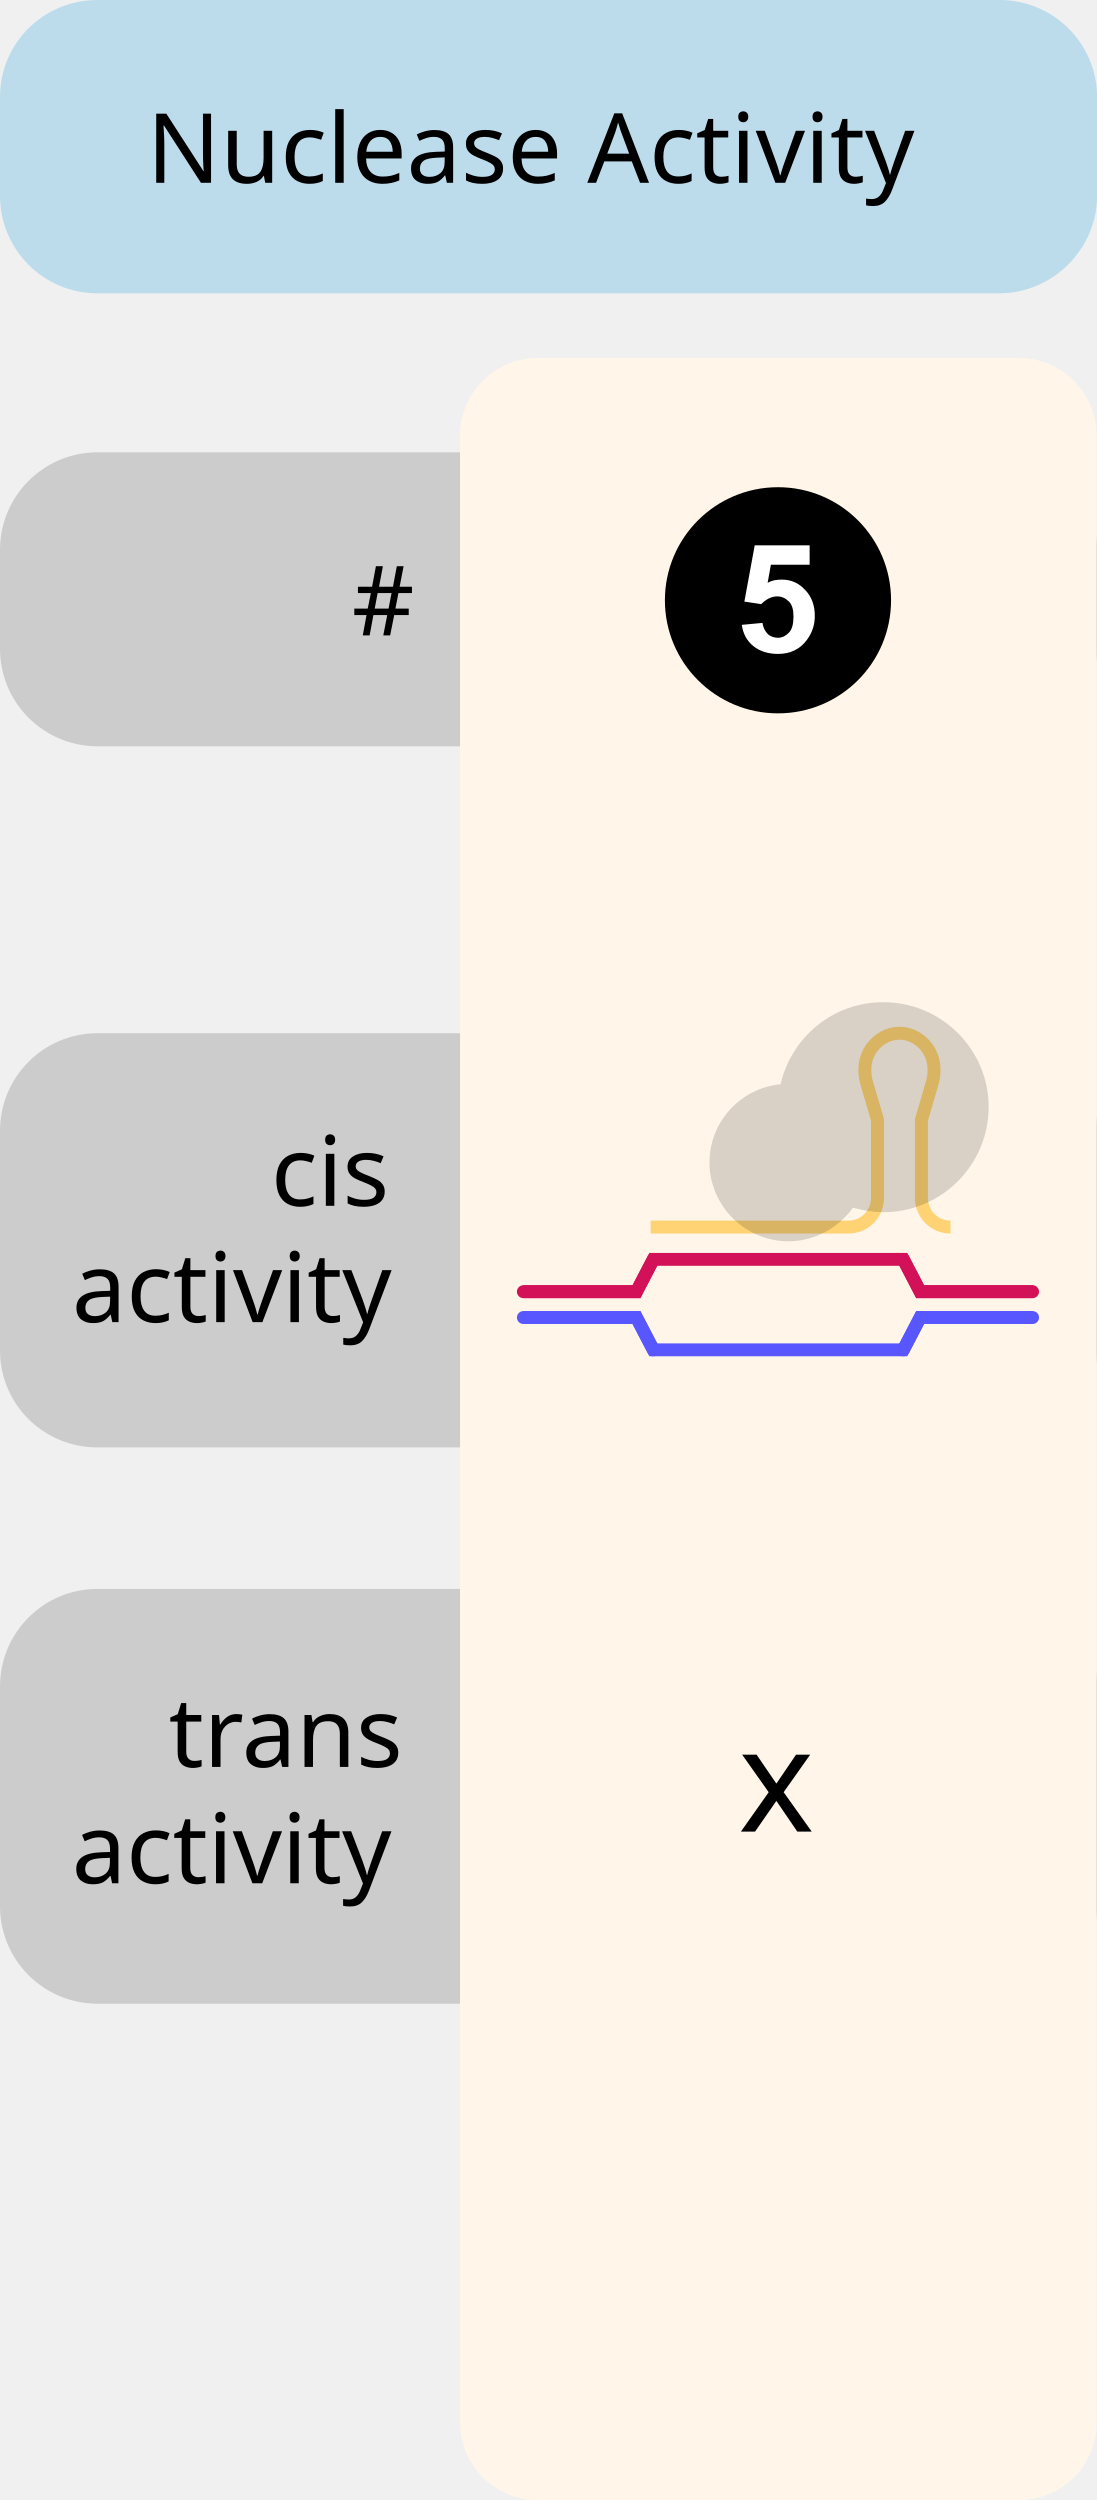
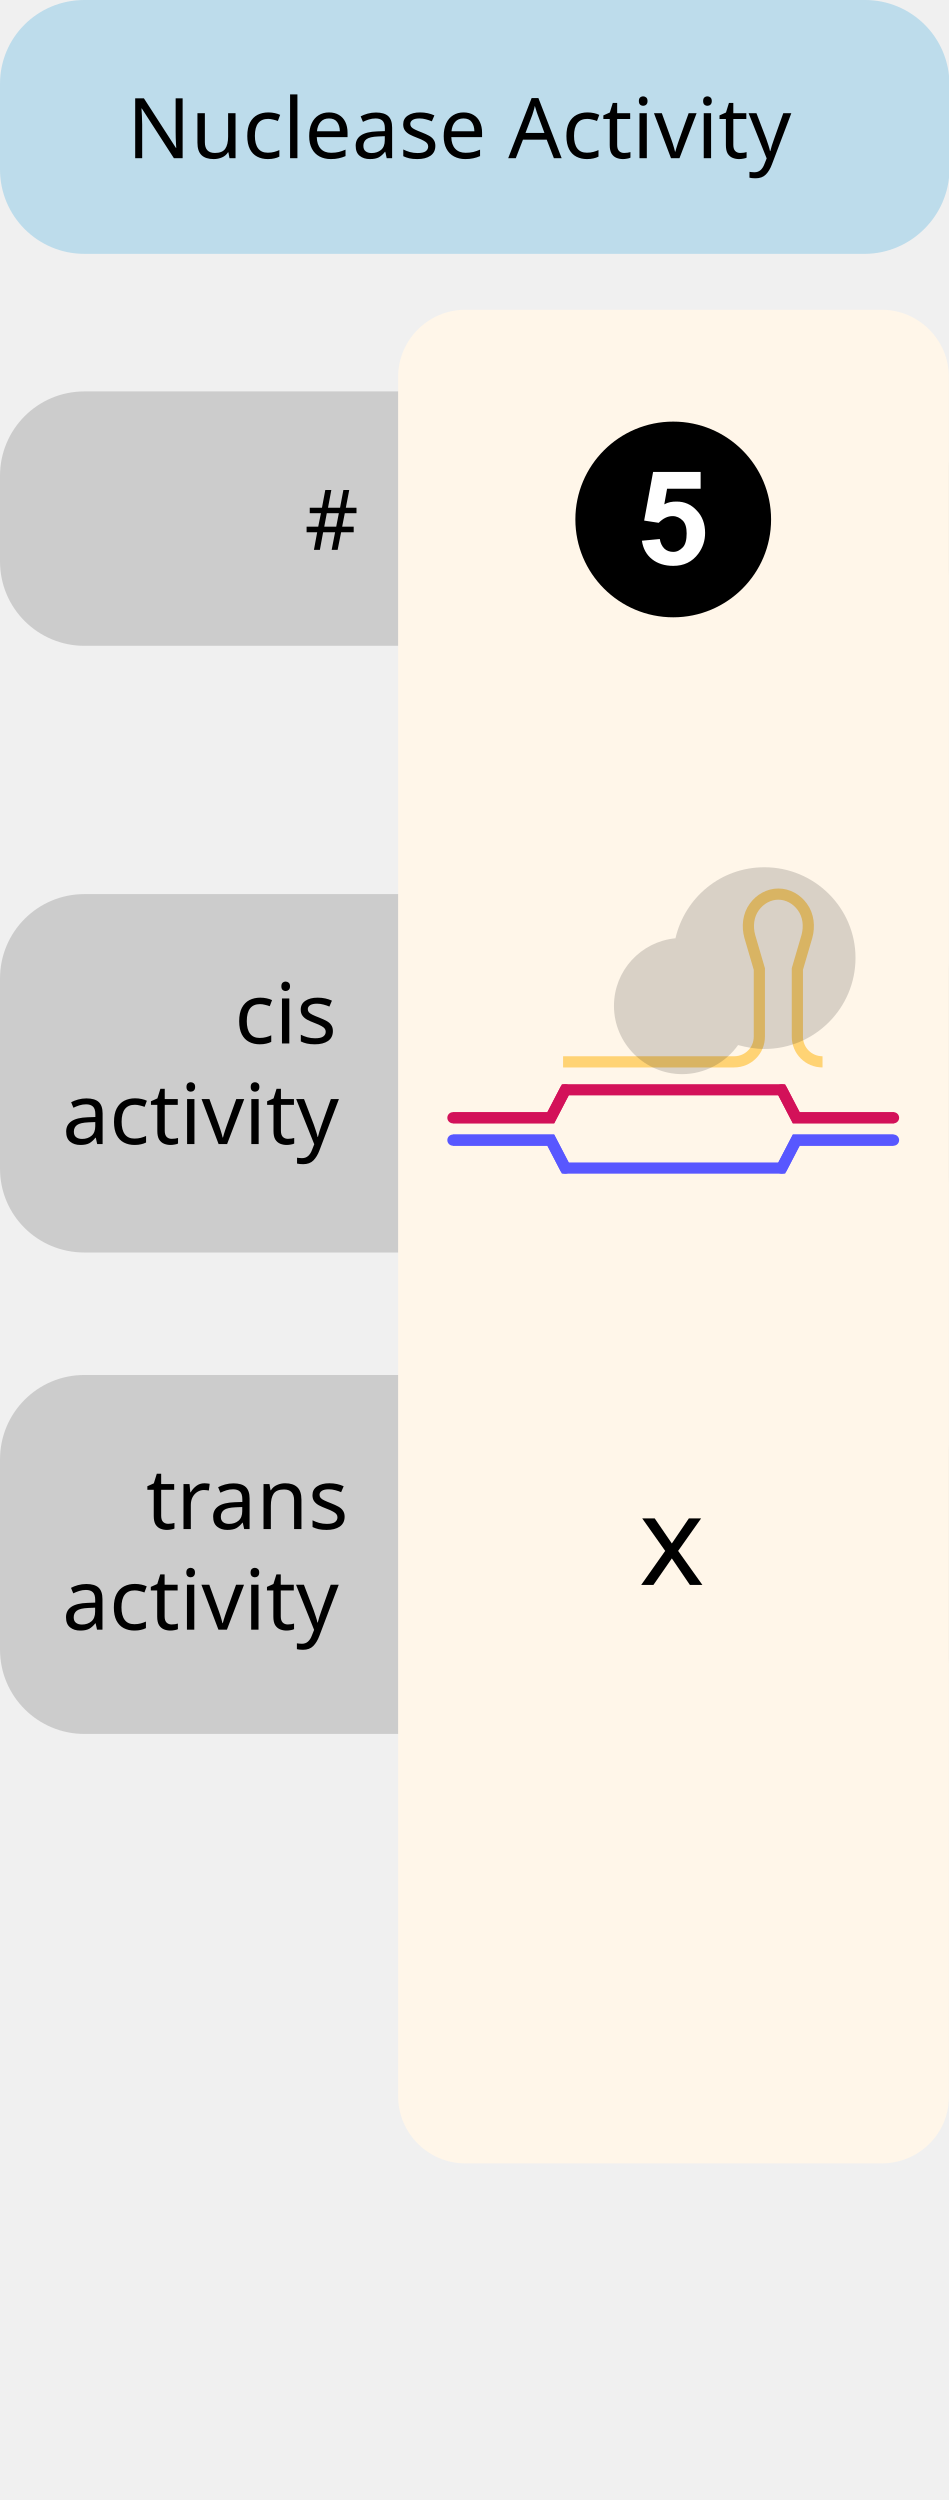
- <svg xmlns="http://www.w3.org/2000/svg" version="1.1" id="Layer_1" x="0px" y="0px" viewBox="0 0 169.7 386.9" style="enable-background:new 0 0 169.7 386.9;" xml:space="preserve">
+ <svg xmlns="http://www.w3.org/2000/svg" version="1.1" id="Layer_1" x="0px" y="0px" viewBox="0 0 169.7 447.1" style="enable-background:new 0 0 169.7 447.1;" xml:space="preserve">
  <style type="text/css">
- 	.st0{fill:#31CAFD;}
- 	.st1{fill:#AAB8F1;}
- 	.st2{fill:#A2B8FF;}
- 	.st3{fill:#00CEDE;}
- 	.st4{fill:#FF0A00;}
- 	.st5{fill:#BEBEBE;}
- 	.st6{fill:#8F7F1D;}
- 	.st7{fill:#A17800;}
- 	.st8{fill:#FE1600;}
- 	.st9{fill:#C0BCBC;}
- 	.st10{fill:#CFB7BE;}
- 	.st11{fill:#BFBBC9;}
- 	.st12{fill:url(#);}
- 	.st13{fill:#5857FF;}
- 	.st14{fill:#D31159;}
- 	.st15{fill:#FFAF00;}
- 	.st16{fill:#A09C9A;}
- 	.st17{fill:#006CDE;}
- 	.st18{fill:#6A6B7A;}
- 	.st19{fill:#D6BD0F;}
- 	.st20{fill:#A699AB;}
- 	.st21{fill:#0072BF;}
- 	.st22{fill:#80674E;}
- 	.st23{fill:#F2B300;}
- 	.st24{fill:#4DAAB8;}
- 	.st25{fill:#007B83;}
- 	.st26{fill:#D02A2A;}
- 	.st27{fill:#FFA5AF;}
- 	.st28{fill:#FFF7EA;}
- 	.st29{fill:#FFF7EB;}
- 	.st30{fill:#FFF6F5;}
- 	.st31{fill:#FCFCFC;}
- 	.st32{fill:#8B61FF;}
- 	.st33{fill:#007AFE;}
- 	.st34{fill:#0081DD;}
- 	.st35{fill:#65838D;}
- 	.st36{fill:#00FFB7;}
- 	.st37{fill:#F0DFA8;}
- 	.st38{fill:#FFD8C5;}
- 	.st39{fill:#89F0FF;}
- 	.st40{fill:#FFF6E9;}
- 	.st41{fill:none;stroke:#FFAF00;stroke-width:2.814;stroke-miterlimit:10;}
- 	.st42{opacity:0.15;}
+ 	.st0{fill:#FFF6E9;}
+ 	.st1{fill:#31CAFD;}
+ 	.st2{fill:#AAB8F1;}
+ 	.st3{fill:#A2B8FF;}
+ 	.st4{fill:#00CEDE;}
+ 	.st5{fill:#FF0A00;}
+ 	.st6{fill:#BEBEBE;}
+ 	.st7{fill:#8F7F1D;}
+ 	.st8{fill:#A17800;}
+ 	.st9{fill:#FE1600;}
+ 	.st10{fill:#C0BCBC;}
+ 	.st11{fill:#CFB7BE;}
+ 	.st12{fill:#BFBBC9;}
+ 	.st13{fill:url(#);}
+ 	.st14{fill:#5857FF;}
+ 	.st15{fill:#D31159;}
+ 	.st16{fill:#FFAF00;}
+ 	.st17{fill:#A09C9A;}
+ 	.st18{fill:#006CDE;}
+ 	.st19{fill:#6A6B7A;}
+ 	.st20{fill:#D6BD0F;}
+ 	.st21{fill:#A699AB;}
+ 	.st22{fill:#0072BF;}
+ 	.st23{fill:#80674E;}
+ 	.st24{fill:#F2B300;}
+ 	.st25{fill:#4DAAB8;}
+ 	.st26{fill:#007B83;}
+ 	.st27{fill:#D02A2A;}
+ 	.st28{fill:#FFA5AF;}
+ 	.st29{fill:#FFF7EA;}
+ 	.st30{fill:#FFF7EB;}
+ 	.st31{fill:#FFF6F5;}
+ 	.st32{fill:#FCFCFC;}
+ 	.st33{fill:#8B61FF;}
+ 	.st34{fill:#007AFE;}
+ 	.st35{fill:#0081DD;}
+ 	.st36{fill:#65838D;}
+ 	.st37{fill:#00FFB7;}
+ 	.st38{fill:#F0DFA8;}
+ 	.st39{fill:#FFD8C5;}
+ 	.st40{fill:#89F0FF;}
+ 	.st41{opacity:0.15;}
+ 	.st42{fill:none;stroke:#FFAF00;stroke-width:2.256;stroke-miterlimit:10;}
	.st43{fill:none;stroke:#D31159;stroke-width:2.814;stroke-miterlimit:10;}
	.st44{fill:none;stroke:#5857FF;stroke-width:2.814;stroke-miterlimit:10;}
	.st45{fill:none;stroke:#D31159;stroke-width:2.814;stroke-linecap:round;stroke-miterlimit:10;}
	.st46{fill:none;stroke:#5857FF;stroke-width:2.814;stroke-linecap:round;stroke-miterlimit:10;}
	.st47{fill:none;stroke:#D31159;stroke-width:2.814;stroke-linecap:round;stroke-linejoin:round;stroke-miterlimit:10;}
	.st48{fill:none;stroke:#5857FF;stroke-width:2.814;stroke-linecap:round;stroke-linejoin:round;stroke-miterlimit:10;}
	.st49{stroke:#000000;stroke-width:1.492;stroke-miterlimit:10;}
	.st50{fill:#FFFFFF;}
- 	.st51{fill:#BDDCEB;}
- 	.st52{fill:none;stroke:#FFAF00;stroke-width:2.256;stroke-miterlimit:10;}
- 	.st53{fill:none;stroke:#31CAFD;stroke-width:2.5;stroke-miterlimit:10;}
- 	.st54{fill:none;stroke:#FFAF00;stroke-width:2.5;stroke-miterlimit:10;}
- 	.st55{fill:none;stroke:#FF0A00;stroke-width:2.5;stroke-miterlimit:10;}
- 	.st56{fill:none;stroke:#00FFB7;stroke-width:2.5;stroke-miterlimit:10;}
- 	.st57{fill:none;stroke:#8B61FF;stroke-width:2.5;stroke-miterlimit:10;}
- 	.st58{fill:none;stroke:#BEBEBE;stroke-width:2.5;stroke-miterlimit:10;}
- 	.st59{fill:none;stroke:#FF0A00;stroke-width:4.5;stroke-miterlimit:10;}
- 	.st60{fill:none;stroke:#BEBEBE;stroke-width:4.5;stroke-miterlimit:10;}
- 	.st61{fill:none;stroke:#000000;stroke-width:2.5;stroke-miterlimit:10;}
- 	.st62{fill:#413F40;stroke:#003953;stroke-width:5.431579e-02;stroke-miterlimit:10;}
- 	.st63{fill:none;stroke:#D31159;stroke-width:2;stroke-miterlimit:10;}
- 	.st64{fill:none;stroke:#5857FF;stroke-width:2;stroke-miterlimit:10;}
- 	.st65{fill:none;stroke:#D31159;stroke-width:2;stroke-linecap:round;stroke-miterlimit:10;}
- 	.st66{fill:none;stroke:#5857FF;stroke-width:2;stroke-linecap:round;stroke-miterlimit:10;}
- 	.st67{fill:none;stroke:#D31159;stroke-width:2;stroke-linecap:round;stroke-linejoin:round;stroke-miterlimit:10;}
- 	.st68{fill:none;stroke:#5857FF;stroke-width:2;stroke-linecap:round;stroke-linejoin:round;stroke-miterlimit:10;}
- 	.st69{opacity:0.4;fill:none;stroke:#FFAF00;stroke-width:1.716;stroke-miterlimit:10;}
- 	.st70{opacity:0.5;fill:none;stroke:#FFAF00;stroke-width:2;stroke-miterlimit:10;}
- 	.st71{fill:none;stroke:url(#);stroke-width:2;stroke-miterlimit:10;}
- 	.st72{fill:none;stroke:url(#);stroke-width:2;stroke-linecap:round;stroke-miterlimit:10;}
- 	.st73{fill:none;stroke:url(#);stroke-width:2;stroke-linecap:round;stroke-linejoin:round;stroke-miterlimit:10;}
- 	.st74{opacity:0.25;}
- 	.st75{fill:none;stroke:#003953;stroke-width:2;stroke-miterlimit:10;}
- 	.st76{fill:none;stroke:#003953;stroke-width:2;stroke-linecap:round;stroke-miterlimit:10;}
- 	.st77{font-family:'Arial-BoldMT';}
- 	.st78{font-size:15px;}
- 	.st79{fill:none;stroke:url(#);stroke-width:2.814;stroke-miterlimit:10;}
- 	.st80{fill:none;stroke:url(#);stroke-width:2.814;stroke-linecap:round;stroke-miterlimit:10;}
- 	.st81{fill:none;stroke:url(#);stroke-width:2.814;stroke-linecap:round;stroke-linejoin:round;stroke-miterlimit:10;}
- 	.st82{fill:none;stroke:#000000;stroke-width:3;stroke-miterlimit:10;}
- 	.st83{fill:none;}
+ 	.st51{fill:none;stroke:#31CAFD;stroke-width:2.5;stroke-miterlimit:10;}
+ 	.st52{fill:none;stroke:#FFAF00;stroke-width:2.5;stroke-miterlimit:10;}
+ 	.st53{fill:none;stroke:#FF0A00;stroke-width:2.5;stroke-miterlimit:10;}
+ 	.st54{fill:none;stroke:#00FFB7;stroke-width:2.5;stroke-miterlimit:10;}
+ 	.st55{fill:none;stroke:#8B61FF;stroke-width:2.5;stroke-miterlimit:10;}
+ 	.st56{fill:none;stroke:#BEBEBE;stroke-width:2.5;stroke-miterlimit:10;}
+ 	.st57{fill:none;stroke:#FF0A00;stroke-width:4.5;stroke-miterlimit:10;}
+ 	.st58{fill:none;stroke:#BEBEBE;stroke-width:4.5;stroke-miterlimit:10;}
+ 	.st59{fill:none;stroke:#000000;stroke-width:2.5;stroke-miterlimit:10;}
+ 	.st60{fill:#413F40;stroke:#003953;stroke-width:5.431579e-02;stroke-miterlimit:10;}
+ 	.st61{fill:none;stroke:#D31159;stroke-width:2;stroke-miterlimit:10;}
+ 	.st62{fill:none;stroke:#5857FF;stroke-width:2;stroke-miterlimit:10;}
+ 	.st63{fill:none;stroke:#D31159;stroke-width:2;stroke-linecap:round;stroke-miterlimit:10;}
+ 	.st64{fill:none;stroke:#5857FF;stroke-width:2;stroke-linecap:round;stroke-miterlimit:10;}
+ 	.st65{fill:none;stroke:#D31159;stroke-width:2;stroke-linecap:round;stroke-linejoin:round;stroke-miterlimit:10;}
+ 	.st66{fill:none;stroke:#5857FF;stroke-width:2;stroke-linecap:round;stroke-linejoin:round;stroke-miterlimit:10;}
+ 	.st67{opacity:0.4;fill:none;stroke:#FFAF00;stroke-width:1.716;stroke-miterlimit:10;}
+ 	.st68{fill:#BDDCEB;}
+ 	.st69{opacity:0.5;fill:none;stroke:#FFAF00;stroke-width:2;stroke-miterlimit:10;}
+ 	.st70{fill:none;stroke:url(#);stroke-width:2;stroke-miterlimit:10;}
+ 	.st71{fill:none;stroke:url(#);stroke-width:2;stroke-linecap:round;stroke-miterlimit:10;}
+ 	.st72{fill:none;stroke:url(#);stroke-width:2;stroke-linecap:round;stroke-linejoin:round;stroke-miterlimit:10;}
+ 	.st73{opacity:0.25;}
+ 	.st74{fill:none;stroke:#003953;stroke-width:2;stroke-miterlimit:10;}
+ 	.st75{fill:none;stroke:#003953;stroke-width:2;stroke-linecap:round;stroke-miterlimit:10;}
+ 	.st76{fill:none;stroke:#FFAF00;stroke-width:2.814;stroke-miterlimit:10;}
+ 	.st77{fill:none;stroke:url(#);stroke-width:2.814;stroke-miterlimit:10;}
+ 	.st78{fill:none;stroke:url(#);stroke-width:2.814;stroke-linecap:round;stroke-miterlimit:10;}
+ 	.st79{fill:none;stroke:url(#);stroke-width:2.814;stroke-linecap:round;stroke-linejoin:round;stroke-miterlimit:10;}
+ 	.st80{fill:none;stroke:#000000;stroke-width:3;stroke-miterlimit:10;}
+ 	.st81{fill:none;}
+ 	.st82{font-family:'Arial-BoldMT';}
+ 	.st83{font-size:15px;}
	.st84{font-size:22.216px;}
+ 	.st85{fill:#292D39;}
</style>
-   <g class="st42">
+   <g class="st41">
    <path d="M154.6,115.5H15.1c-8.3,0-15.1-6.7-15.1-15.1l0-15.3c0-8.3,6.7-15.1,15.1-15.1h139.6c8.3,0,15.1,6.7,15.1,15.1v15.3   C169.7,108.8,162.9,115.5,154.6,115.5z" />
  </g>
-   <g class="st42">
+   <g class="st41">
    <path d="M154.6,224H15.1C6.7,224,0,217.3,0,209l0-34c0-8.3,6.7-15.1,15.1-15.1h139.6c8.3,0,15.1,6.7,15.1,15.1v34   C169.7,217.3,162.9,224,154.6,224z" />
  </g>
-   <g class="st42">
+   <g class="st41">
    <path d="M154.6,310.1H15.1c-8.3,0-15.1-6.7-15.1-15.1l0-34c0-8.3,6.7-15.1,15.1-15.1h139.6c8.3,0,15.1,6.7,15.1,15.1v34   C169.7,303.4,162.9,310.1,154.6,310.1z" />
  </g>
  <g>
    <g>
-       <text transform="matrix(1 0 0 1 26.1201 273.4553)">
-         <tspan x="0" y="0" class="st77 st78">trans</tspan>
-         <tspan x="-15" y="18" class="st77 st78">activity</tspan>
+       <text transform="matrix(1 0 0 1 26.12 273.4552)">
+         <tspan x="0" y="0" class="st82 st83">trans</tspan>
+         <tspan x="-15" y="18" class="st82 st83">activity</tspan>
      </text>
    </g>
    <g>
-       <text transform="matrix(1 0 0 1 54.4577 98.3327)" class="st77 st78">#</text>
+       <text transform="matrix(1 0 0 1 54.4576 98.3327)" class="st82 st83">#</text>
    </g>
    <g>
-       <text transform="matrix(1 0 0 1 41.9477 186.6086)">
-         <tspan x="0" y="0" class="st77 st78">cis</tspan>
-         <tspan x="-30.8" y="18" class="st77 st78">activity</tspan>
+       <text transform="matrix(1 0 0 1 41.9476 186.6086)">
+         <tspan x="0" y="0" class="st82 st83">cis</tspan>
+         <tspan x="-30.8" y="18" class="st82 st83">activity</tspan>
      </text>
    </g>
  </g>
-   <path class="st51" d="M154.6,45.4H15.1C6.7,45.4,0,38.6,0,30.3l0-15.3C0,6.7,6.7,0,15.1,0l139.6,0c8.3,0,15.1,6.7,15.1,15.1v15.3  C169.7,38.6,162.9,45.4,154.6,45.4z" />
+   <path class="st68" d="M154.6,45.4H15.1C6.7,45.4,0,38.6,0,30.3l0-15.3C0,6.7,6.7,0,15.1,0l139.6,0c8.3,0,15.1,6.7,15.1,15.1v15.3  C169.7,38.6,162.9,45.4,154.6,45.4z" />
  <g>
-     <text transform="matrix(1 0 0 1 22.7246 28.2938)" class="st77 st78">Nuclease Activity</text>
+     <text transform="matrix(1 0 0 1 22.7245 28.2937)" class="st82 st83">Nuclease Activity</text>
  </g>
  <g>
-     <path class="st40" d="M157.7,386.9H83.2c-6.6,0-12-5.4-12-12V67.4c0-6.6,5.4-12,12-12h74.5c6.6,0,12,5.4,12,12v307.6   C169.7,381.6,164.3,386.9,157.7,386.9z" />
+     <path class="st0" d="M157.7,386.9H83.2c-6.6,0-12-5.4-12-12V67.4c0-6.6,5.4-12,12-12h74.5c6.6,0,12,5.4,12,12v307.6   C169.7,381.6,164.3,386.9,157.7,386.9z" />
    <g>
-       <text transform="matrix(1 0 0 1 114.2602 283.4552)" class="st77 st84">x</text>
+       <text transform="matrix(1 0 0 1 114.2602 283.4552)" class="st82 st84">x</text>
    </g>
    <g>
      <g>
-         <path class="st70" d="M147.1,189.9c-2.5,0-4.5-2-4.5-4.5v-12.1l1.7-5.8c0.5-1.8,0.3-3.8-0.8-5.3c-1-1.4-2.6-2.3-4.3-2.3h0     c-1.7,0-3.3,0.9-4.3,2.3c-1.1,1.5-1.3,3.5-0.8,5.3l1.7,5.8v12.1c0,2.5-2,4.5-4.5,4.5h-30.6" />
-         <g class="st42">
+         <path class="st69" d="M147.1,189.9c-2.5,0-4.5-2-4.5-4.5v-12.1l1.7-5.8c0.5-1.8,0.3-3.8-0.8-5.3c-1-1.4-2.6-2.3-4.3-2.3h0     c-1.7,0-3.3,0.9-4.3,2.3c-1.1,1.5-1.3,3.5-0.8,5.3l1.7,5.8v12.1c0,2.5-2,4.5-4.5,4.5h-30.6" />
+         <g class="st41">
          <path d="M136.7,155.1c-7.8,0-14.2,5.4-15.9,12.7c-6.2,0.6-11,5.8-11,12.1c0,6.7,5.5,12.2,12.2,12.2c4.1,0,7.8-2.1,10-5.2      c1.5,0.4,3.1,0.7,4.7,0.7c9,0,16.3-7.3,16.3-16.3C153,162.4,145.7,155.1,136.7,155.1z" />
        </g>
      </g>
-       <path class="st63" d="M81,199.9h17.5l2.6-5l0,0h38.7l0,0l2.6,5h17.5" />
-       <polyline class="st64" points="159.8,203.9 142.4,203.9 139.8,208.9 139.8,208.9 101.1,208.9 101.1,208.9 98.5,203.9 81,203.9       " />
-       <polyline class="st65" points="81,199.9 98.5,199.9 101.1,194.9   " />
-       <polyline class="st65" points="139.8,194.9 142.4,199.9 159.8,199.9   " />
-       <polyline class="st66" points="159.8,203.9 142.4,203.9 139.8,208.9   " />
-       <polyline class="st66" points="101.1,208.9 98.5,203.9 81,203.9   " />
+       <path class="st61" d="M81,199.9h17.5l2.6-5l0,0h38.7l0,0l2.6,5h17.5" />
+       <polyline class="st62" points="159.8,203.9 142.4,203.9 139.8,208.9 139.8,208.9 101.1,208.9 101.1,208.9 98.5,203.9 81,203.9       " />
+       <polyline class="st63" points="81,199.9 98.5,199.9 101.1,194.9   " />
+       <polyline class="st63" points="139.8,194.9 142.4,199.9 159.8,199.9   " />
+       <polyline class="st64" points="159.8,203.9 142.4,203.9 139.8,208.9   " />
+       <polyline class="st64" points="101.1,208.9 98.5,203.9 81,203.9   " />
    </g>
    <g>
      <circle cx="120.4" cy="92.9" r="17.5" />
      <path class="st50" d="M114.8,96.7l3.2-0.3c0.1,0.7,0.4,1.3,0.8,1.7c0.4,0.4,1,0.6,1.6,0.6c0.7,0,1.2-0.3,1.7-0.8    c0.5-0.5,0.7-1.4,0.7-2.5c0-1-0.2-1.8-0.7-2.3c-0.5-0.5-1.1-0.8-1.8-0.8c-0.9,0-1.7,0.4-2.5,1.2l-2.6-0.4l1.6-8.7h8.5v3h-6    l-0.5,2.8c0.7-0.4,1.4-0.5,2.2-0.5c1.4,0,2.6,0.5,3.6,1.6c1,1,1.5,2.4,1.5,4c0,1.4-0.4,2.6-1.2,3.7c-1.1,1.5-2.6,2.2-4.5,2.2    c-1.5,0-2.8-0.4-3.8-1.2C115.6,99.2,115,98.1,114.8,96.7z" />
    </g>
  </g>
</svg>
